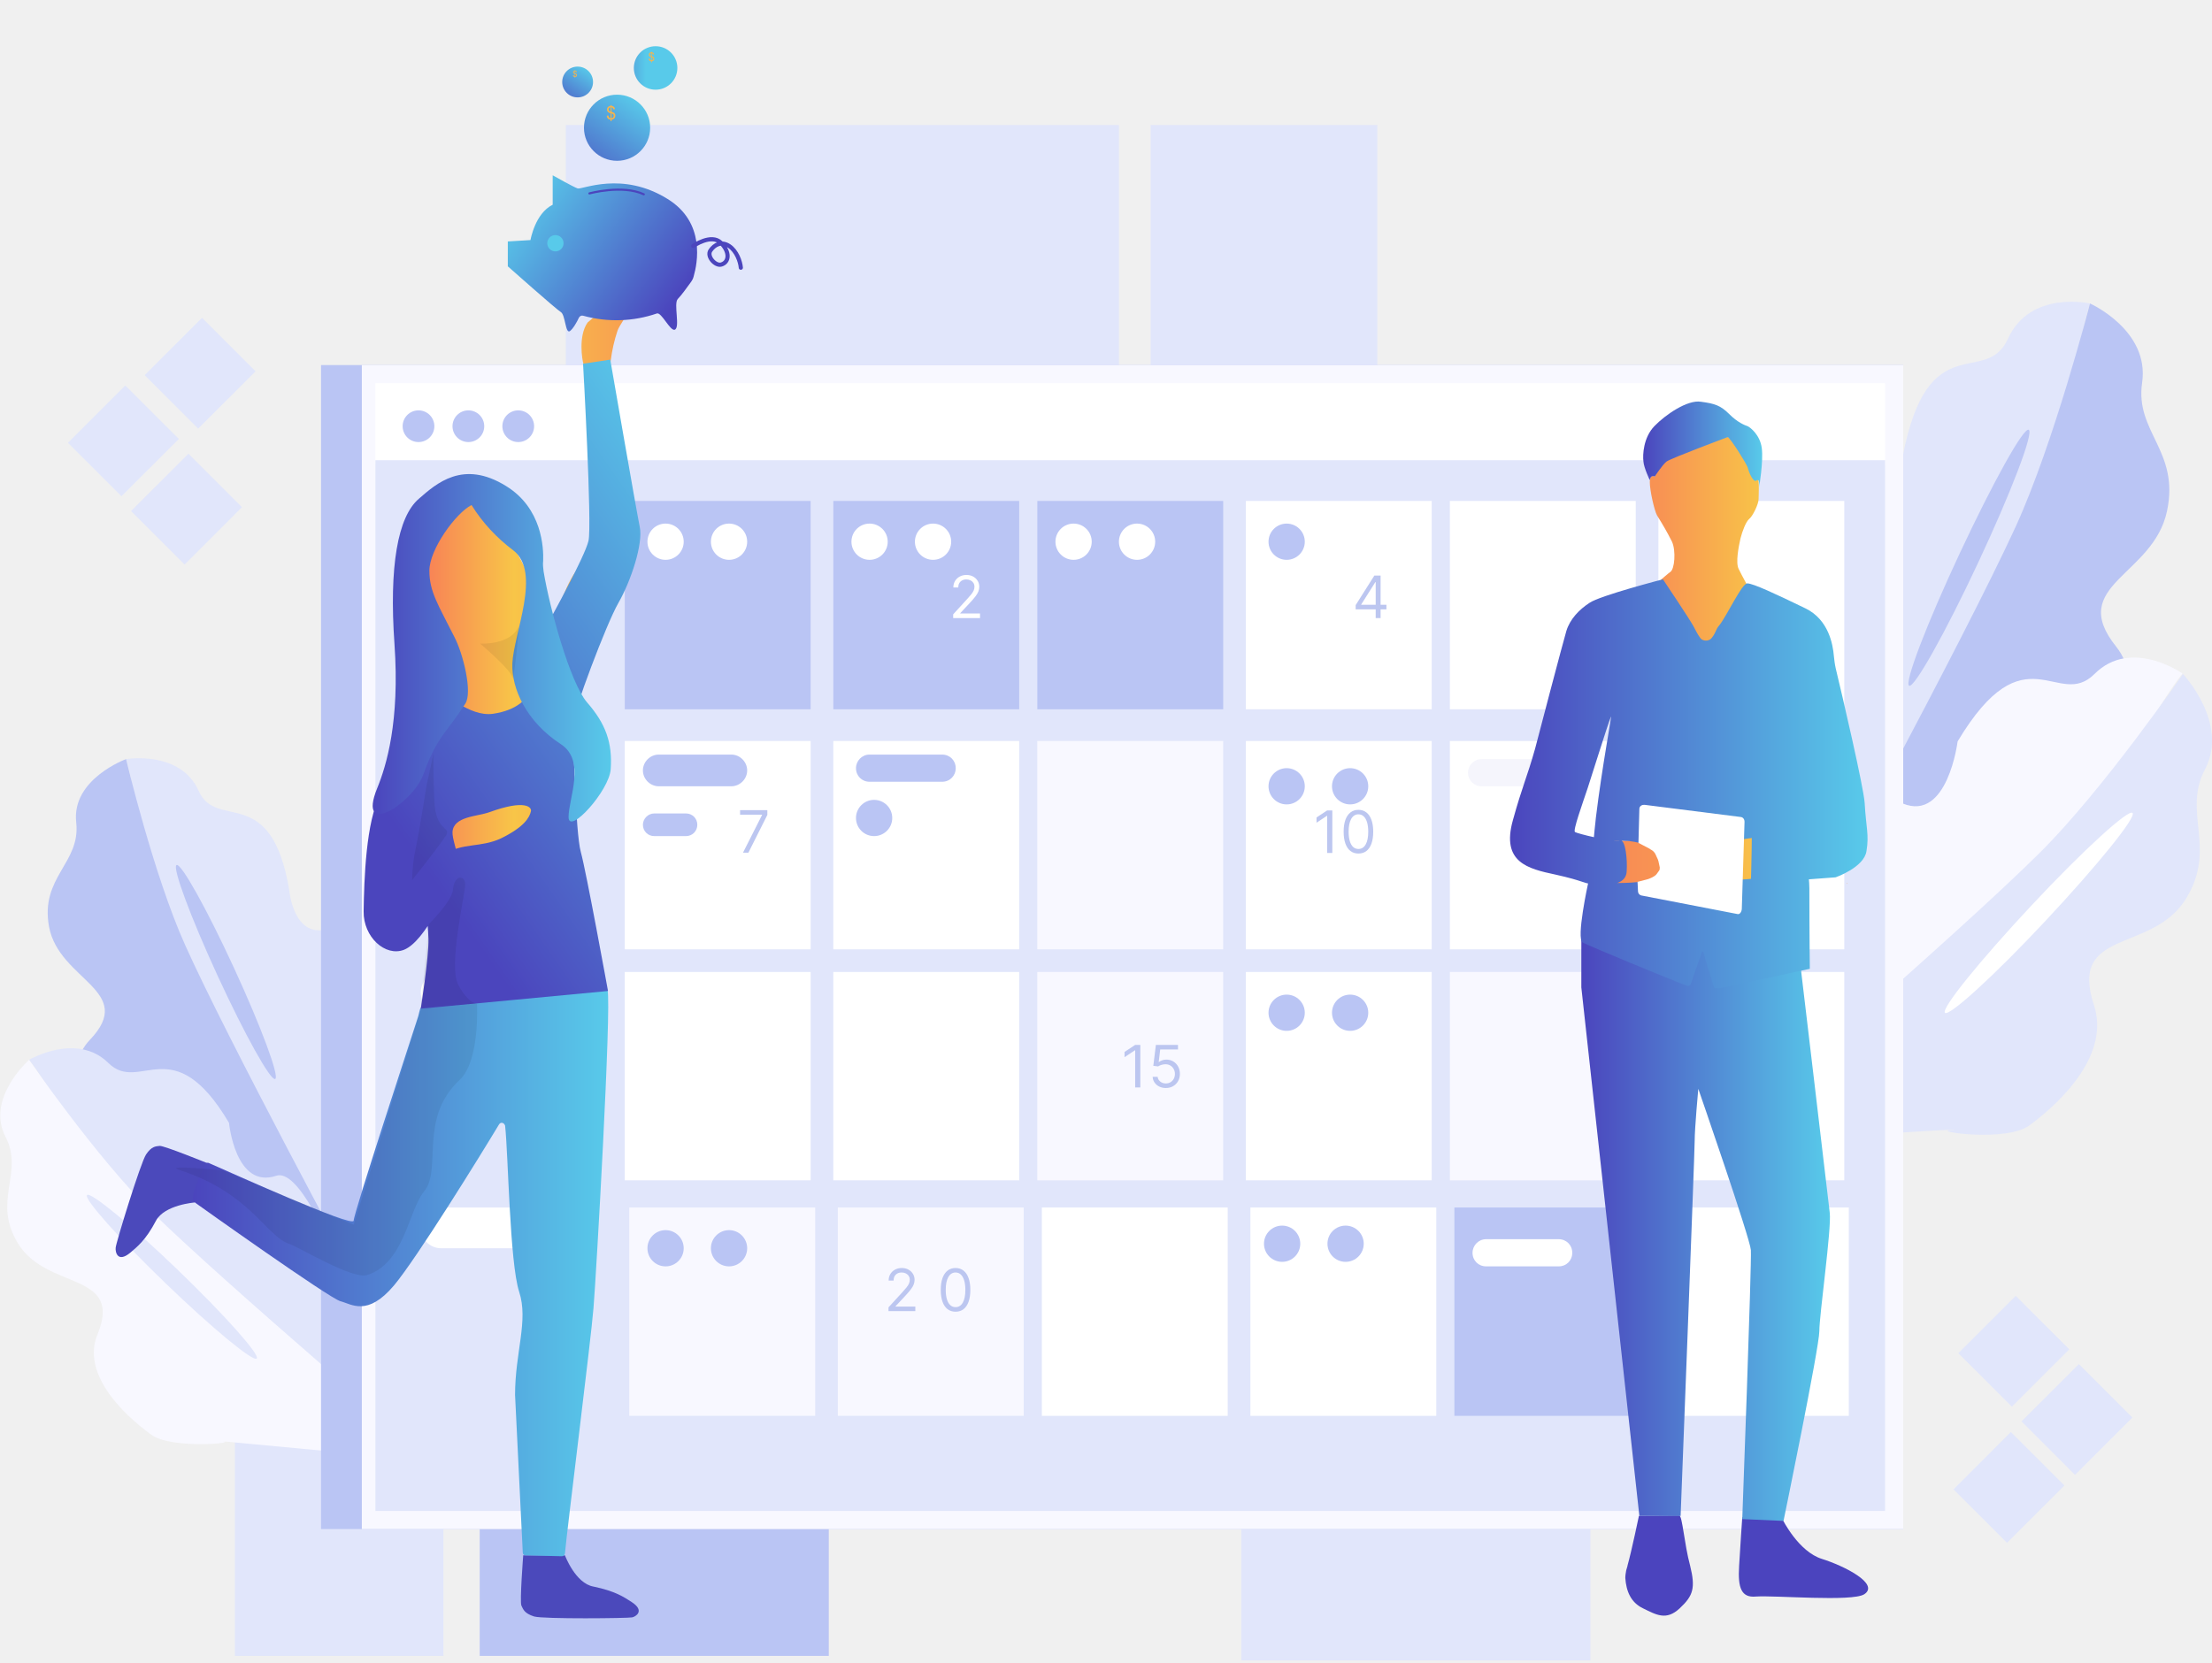
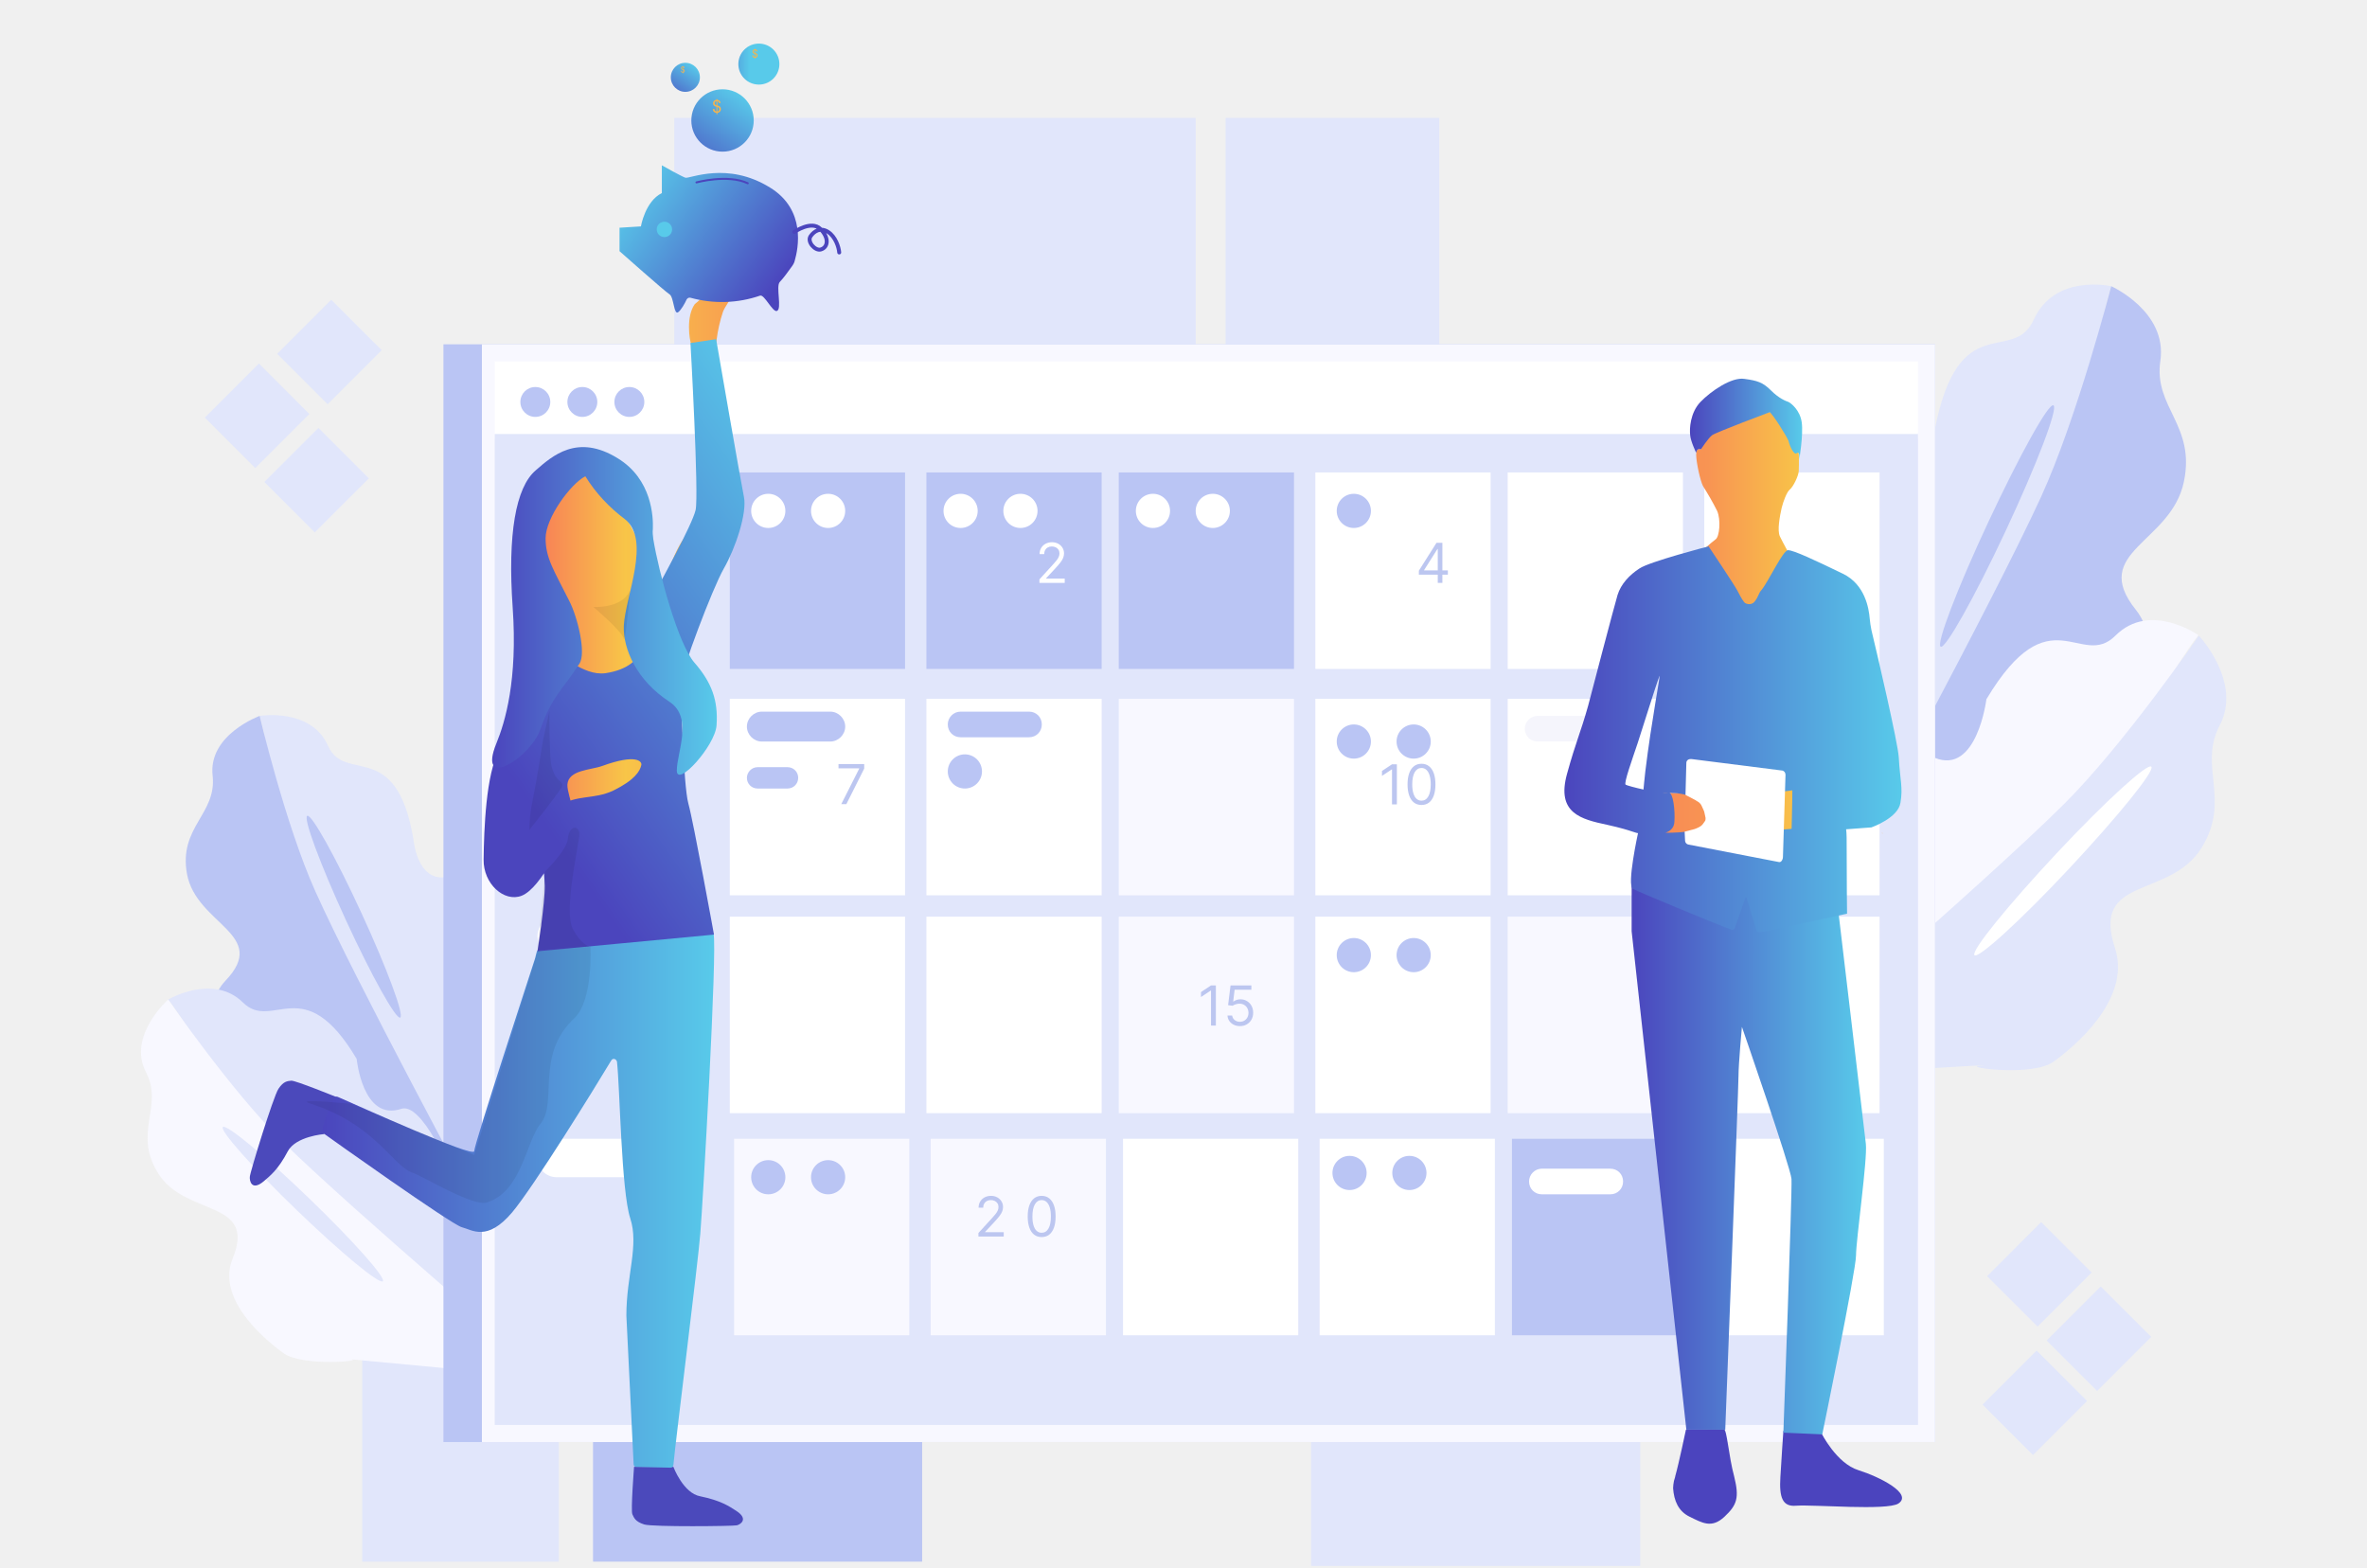
- <svg xmlns="http://www.w3.org/2000/svg" width="604" height="454" viewBox="0 0 604 454" fill="none">
+ <svg xmlns="http://www.w3.org/2000/svg" width="604" height="400" viewBox="0 0 604 454" fill="none">
  <g clip-path="url(#clip0_10_1500)">
    <path d="M34.218 105.281L18.55 120.938L33.167 135.545L48.835 119.888L34.218 105.281Z" fill="#E1E6FB" />
    <path d="M51.453 123.923L35.785 139.58L50.402 154.187L66.07 138.53L51.453 123.923Z" fill="#E1E6FB" />
    <path d="M55.17 86.809L39.502 102.466L54.119 117.074L69.787 101.416L55.17 86.809Z" fill="#E1E6FB" />
    <path d="M550.408 353.929L534.74 369.586L549.357 384.193L565.025 368.536L550.408 353.929Z" fill="#E1E6FB" />
    <path d="M567.651 372.567L551.983 388.224L566.601 402.832L582.269 387.175L567.651 372.567Z" fill="#E1E6FB" />
    <path d="M549.08 391.124L533.412 406.781L548.03 421.388L563.698 405.731L549.08 391.124Z" fill="#E1E6FB" />
    <path d="M305.528 34.147H154.506V112.08H305.528V34.147Z" fill="#E1E6FB" />
    <path d="M121.083 326.086H64.14V452.263H121.083V326.086Z" fill="#E1E6FB" />
    <path d="M91.374 337.219C91.374 337.219 41.858 256.812 39.382 235.783C36.907 214.753 34.431 207.331 34.431 207.331C34.431 207.331 49.285 204.857 54.237 215.99C59.188 227.124 74.043 213.516 78.995 243.205C78.995 243.205 80.233 258.049 91.374 253.101C102.515 248.153 91.374 337.219 91.374 337.219Z" fill="#E1E6FB" />
    <path d="M97.563 349.59C97.563 349.59 62.16 284.027 50.523 258.049C41.858 238.752 34.431 207.331 34.431 207.331C34.431 207.331 19.452 212.774 20.814 224.65C22.052 235.783 10.911 239.494 13.387 253.101C16.11 267.822 37.402 270.543 24.528 284.027C16.729 292.191 22.547 306.046 28.241 314.953C31.831 320.643 49.781 325.839 45.572 323.612C35.916 318.664 97.563 349.59 97.563 349.59Z" fill="#BAC5F4" />
    <path d="M75.138 294.695C76.38 294.124 71.361 280.58 63.927 264.444C56.494 248.308 49.461 235.691 48.219 236.262C46.977 236.834 51.996 250.378 59.429 266.513C66.863 282.649 73.896 295.267 75.138 294.695Z" fill="#BAC5F4" />
    <path d="M108.209 389.793C108.209 389.793 32.822 332.89 22.919 314.211C13.015 295.531 7.94 289.47 7.94 289.47C7.94 289.47 20.938 281.8 29.603 290.336C38.268 298.871 47.181 280.811 62.531 306.665C62.531 306.665 64.264 324.849 75.405 321.138C86.793 317.303 108.209 389.793 108.209 389.793Z" fill="#E1E6FB" />
    <path d="M118.483 399.071C118.483 399.071 61.664 350.827 41.363 330.91C26.261 316.066 7.94 289.47 7.94 289.47C7.94 289.47 -3.944 299.985 1.503 310.499C6.702 320.396 -2.334 327.942 4.969 339.693C12.768 352.435 33.688 347.239 26.632 364.434C22.299 374.825 32.822 385.711 41.363 391.896C46.81 395.854 65.378 394.123 60.674 393.628C49.781 392.638 118.483 399.071 118.483 399.071Z" fill="#F8F8FF" />
    <path d="M70.099 371.049C71.049 370.066 61.446 359.272 48.651 346.941C35.856 334.61 24.715 325.411 23.766 326.395C22.817 327.378 32.419 338.172 45.214 350.503C58.008 362.834 69.15 372.033 70.099 371.049Z" fill="#E1E6FB" />
    <path d="M501.114 238.381C501.114 238.381 559.914 142.758 563.751 117.276C567.589 91.793 570.683 82.886 570.683 82.886C570.683 82.886 554.343 79.175 548.278 92.535C542.212 105.895 526.491 88.7 519.559 124.574C519.559 124.574 517.454 142.635 505.323 136.078C493.192 129.522 501.114 238.381 501.114 238.381Z" fill="#E1E6FB" />
    <path d="M493.687 253.101C493.687 253.101 536.146 174.921 550.382 143.872C560.904 120.863 570.683 82.886 570.683 82.886C570.683 82.886 587.023 90.185 584.919 104.534C582.938 118.018 595.193 123.09 591.727 139.542C588.014 157.355 564.246 159.706 577.863 176.653C586.033 186.92 578.977 203.62 572.169 214.135C567.836 220.815 547.782 226.381 552.486 223.907C563.38 218.341 493.687 253.101 493.687 253.101Z" fill="#BAC5F4" />
    <path d="M535.156 151.046C526.119 170.344 519.93 186.549 521.292 187.291C522.653 188.034 531.071 173.066 540.107 153.768C549.144 134.47 555.333 118.265 553.972 117.399C552.61 116.533 544.192 131.749 535.156 151.046Z" fill="#BAC5F4" />
    <path d="M479.822 301.593C479.822 301.593 566.227 235.783 578.111 213.393C589.994 191.002 595.936 183.951 595.936 183.951C595.936 183.951 581.948 174.055 571.921 184.075C561.894 194.095 552.981 171.705 534.537 202.507C534.537 202.507 531.814 224.526 519.559 219.454C507.056 214.382 479.822 301.593 479.822 301.593Z" fill="#F8F8FF" />
    <path d="M468.062 312.479C468.062 312.479 533.423 256.318 556.943 232.938C574.397 215.619 596.06 184.075 596.06 184.075C596.06 184.075 608.686 197.435 602.126 210.053C595.812 221.928 605.468 231.453 596.926 245.432C587.642 260.523 564.741 253.349 571.797 274.626C576.006 287.491 563.875 300.232 554.096 307.407C547.906 311.984 527.357 309.015 532.68 308.644C544.44 307.654 468.062 312.479 468.062 312.479Z" fill="#E1E6FB" />
    <path d="M554.838 247.164C540.726 262.255 530.081 275.368 531.071 276.605C532.061 277.842 544.44 266.585 558.552 251.493C572.664 236.401 583.31 223.289 582.319 222.052C581.329 220.815 568.95 232.072 554.838 247.164Z" fill="white" />
    <path d="M226.303 326.086H130.986V452.263H226.303V326.086Z" fill="#BAC5F4" />
    <path d="M434.268 327.323H338.951V453.5H434.268V327.323Z" fill="#E1E6FB" />
    <path d="M376.087 34.147H314.193V113.317H376.087V34.147Z" fill="#E1E6FB" />
    <path d="M519.682 99.71H87.66V417.626H519.682V99.71Z" fill="#BAC5F4" />
    <path d="M519.682 99.71H98.801V417.626H519.682V99.71Z" fill="#F8F8FF" />
    <path d="M514.731 104.658H102.515V126.924H514.731V104.658Z" fill="white" />
    <path d="M514.731 125.687H102.515V412.678H514.731V125.687Z" fill="#E1E6FB" />
    <path d="M221.352 136.821H170.598V193.724H221.352V136.821Z" fill="#BAC5F4" />
    <path d="M278.294 136.821H227.541V193.724H278.294V136.821Z" fill="#BAC5F4" />
    <path d="M333.999 136.821H283.246V193.724H333.999V136.821Z" fill="#BAC5F4" />
    <path d="M390.942 136.821H340.189V193.724H390.942V136.821Z" fill="white" />
    <path d="M446.647 136.821H395.894V193.724H446.647V136.821Z" fill="white" />
    <path d="M503.59 136.821H452.836V193.724H503.59V136.821Z" fill="white" />
    <path d="M221.352 202.383H170.598V259.286H221.352V202.383Z" fill="white" />
    <path d="M278.294 202.383H227.541V259.286H278.294V202.383Z" fill="white" />
    <path d="M333.999 202.383H283.246V259.286H333.999V202.383Z" fill="#F8F8FF" />
    <path d="M390.942 202.383H340.189V259.286H390.942V202.383Z" fill="white" />
    <path d="M446.647 202.383H395.894V259.286H446.647V202.383Z" fill="white" />
    <path d="M503.59 202.383H452.836V259.286H503.59V202.383Z" fill="white" />
    <path d="M221.352 265.472H170.598V322.375H221.352V265.472Z" fill="white" />
    <path d="M278.294 265.472H227.541V322.375H278.294V265.472Z" fill="white" />
    <path d="M333.999 265.472H283.246V322.375H333.999V265.472Z" fill="#F8F8FF" />
    <path d="M390.942 265.472H340.189V322.375H390.942V265.472Z" fill="white" />
    <path d="M446.647 265.472H395.894V322.375H446.647V265.472Z" fill="#F8F8FF" />
    <path d="M503.59 265.472H452.836V322.375H503.59V265.472Z" fill="white" />
    <path d="M222.59 329.797H171.836V386.7H222.59V329.797Z" fill="#F8F8FF" />
    <path d="M279.532 329.797H228.779V386.7H279.532V329.797Z" fill="#F8F8FF" />
    <path d="M335.237 329.797H284.484V386.7H335.237V329.797Z" fill="white" />
    <path d="M392.18 329.797H341.427V386.7H392.18V329.797Z" fill="white" />
    <path d="M447.885 329.797H397.132V386.7H447.885V329.797Z" fill="#BAC5F4" />
    <path d="M504.828 329.797H454.074V386.7H504.828V329.797Z" fill="white" />
    <path d="M114.274 120.739C116.667 120.739 118.607 118.801 118.607 116.41C118.607 114.018 116.667 112.08 114.274 112.08C111.882 112.08 109.942 114.018 109.942 116.41C109.942 118.801 111.882 120.739 114.274 120.739Z" fill="#BAC5F4" />
    <path d="M127.891 120.739C130.284 120.739 132.224 118.801 132.224 116.41C132.224 114.018 130.284 112.08 127.891 112.08C125.498 112.08 123.559 114.018 123.559 116.41C123.559 118.801 125.498 120.739 127.891 120.739Z" fill="#BAC5F4" />
    <path d="M141.508 120.739C143.901 120.739 145.841 118.801 145.841 116.41C145.841 114.018 143.901 112.08 141.508 112.08C139.115 112.08 137.175 114.018 137.175 116.41C137.175 118.801 139.115 120.739 141.508 120.739Z" fill="#BAC5F4" />
    <path d="M120.464 201.146H155.125C158.219 201.146 160.695 203.62 160.695 206.713C160.695 209.805 158.219 212.279 155.125 212.279H120.464C117.369 212.279 114.893 209.805 114.893 206.713C114.893 203.744 117.369 201.146 120.464 201.146Z" fill="white" />
    <path d="M120.464 265.472H155.125C158.219 265.472 160.695 267.946 160.695 271.038C160.695 274.131 158.219 276.605 155.125 276.605H120.464C117.369 276.605 114.893 274.131 114.893 271.038C114.893 268.069 117.369 265.472 120.464 265.472Z" fill="white" />
    <path d="M120.464 329.797H155.125C158.219 329.797 160.695 332.271 160.695 335.364C160.695 338.456 158.219 340.93 155.125 340.93H120.464C117.369 340.93 114.893 338.456 114.893 335.364C114.893 332.395 117.369 329.797 120.464 329.797Z" fill="white" />
    <path d="M179.883 206.094H199.689C202.041 206.094 204.021 208.073 204.021 210.424C204.021 212.774 202.041 214.753 199.689 214.753H179.883C177.531 214.753 175.55 212.774 175.55 210.424C175.55 208.073 177.531 206.094 179.883 206.094Z" fill="#BAC5F4" />
    <path d="M178.645 222.176H187.31C189.043 222.176 190.405 223.536 190.405 225.268C190.405 227 189.043 228.361 187.31 228.361H178.645C176.912 228.361 175.55 227 175.55 225.268C175.55 223.66 176.912 222.176 178.645 222.176Z" fill="#BAC5F4" />
    <path d="M237.444 206.094H257.25C259.355 206.094 260.964 207.702 260.964 209.805C260.964 211.908 259.355 213.516 257.25 213.516H237.444C235.34 213.516 233.731 211.908 233.731 209.805C233.731 207.826 235.34 206.094 237.444 206.094Z" fill="#BAC5F4" />
    <path d="M405.797 338.456H425.603C427.707 338.456 429.317 340.064 429.317 342.167C429.317 344.27 427.707 345.878 425.603 345.878H405.797C403.692 345.878 402.083 344.27 402.083 342.167C402.083 340.188 403.692 338.456 405.797 338.456Z" fill="white" />
    <path d="M461.502 271.657H481.308C483.412 271.657 485.021 273.265 485.021 275.368C485.021 277.471 483.412 279.079 481.308 279.079H461.502C459.397 279.079 457.788 277.471 457.788 275.368C457.788 273.389 459.397 271.657 461.502 271.657Z" fill="#F5F5FC" />
    <path d="M460.264 207.331H480.07C482.174 207.331 483.784 208.939 483.784 211.042C483.784 213.145 482.174 214.753 480.07 214.753H460.264C458.159 214.753 456.55 213.145 456.55 211.042C456.55 209.063 458.159 207.331 460.264 207.331Z" fill="#F5F5FC" />
    <path d="M404.559 207.331H424.365C426.469 207.331 428.079 208.939 428.079 211.042C428.079 213.145 426.469 214.753 424.365 214.753H404.559C402.454 214.753 400.845 213.145 400.845 211.042C400.845 209.063 402.454 207.331 404.559 207.331Z" fill="#F5F5FC" />
    <path d="M238.682 228.361C241.417 228.361 243.634 226.145 243.634 223.413C243.634 220.68 241.417 218.464 238.682 218.464C235.947 218.464 233.731 220.68 233.731 223.413C233.731 226.145 235.947 228.361 238.682 228.361Z" fill="#BAC5F4" />
    <path d="M351.33 219.702C354.064 219.702 356.281 217.486 356.281 214.753C356.281 212.021 354.064 209.805 351.33 209.805C348.595 209.805 346.378 212.021 346.378 214.753C346.378 217.486 348.595 219.702 351.33 219.702Z" fill="#BAC5F4" />
    <path d="M368.66 219.702C371.395 219.702 373.612 217.486 373.612 214.753C373.612 212.021 371.395 209.805 368.66 209.805C365.926 209.805 363.709 212.021 363.709 214.753C363.709 217.486 365.926 219.702 368.66 219.702Z" fill="#BAC5F4" />
    <path d="M368.66 281.553C371.395 281.553 373.612 279.338 373.612 276.605C373.612 273.872 371.395 271.657 368.66 271.657C365.926 271.657 363.709 273.872 363.709 276.605C363.709 279.338 365.926 281.553 368.66 281.553Z" fill="#BAC5F4" />
    <path d="M351.33 281.553C354.064 281.553 356.281 279.338 356.281 276.605C356.281 273.872 354.064 271.657 351.33 271.657C348.595 271.657 346.378 273.872 346.378 276.605C346.378 279.338 348.595 281.553 351.33 281.553Z" fill="#BAC5F4" />
    <path d="M367.422 344.641C370.157 344.641 372.374 342.426 372.374 339.693C372.374 336.961 370.157 334.745 367.422 334.745C364.688 334.745 362.471 336.961 362.471 339.693C362.471 342.426 364.688 344.641 367.422 344.641Z" fill="#BAC5F4" />
    <path d="M350.092 344.641C352.827 344.641 355.043 342.426 355.043 339.693C355.043 336.961 352.827 334.745 350.092 334.745C347.357 334.745 345.14 336.961 345.14 339.693C345.14 342.426 347.357 344.641 350.092 344.641Z" fill="#BAC5F4" />
    <path d="M199.07 345.878C201.804 345.878 204.021 343.663 204.021 340.93C204.021 338.198 201.804 335.982 199.07 335.982C196.335 335.982 194.118 338.198 194.118 340.93C194.118 343.663 196.335 345.878 199.07 345.878Z" fill="#BAC5F4" />
    <path d="M181.739 345.878C184.474 345.878 186.691 343.663 186.691 340.93C186.691 338.198 184.474 335.982 181.739 335.982C179.005 335.982 176.788 338.198 176.788 340.93C176.788 343.663 179.005 345.878 181.739 345.878Z" fill="#BAC5F4" />
    <path d="M351.33 152.902C354.064 152.902 356.281 150.687 356.281 147.954C356.281 145.221 354.064 143.006 351.33 143.006C348.595 143.006 346.378 145.221 346.378 147.954C346.378 150.687 348.595 152.902 351.33 152.902Z" fill="#BAC5F4" />
    <path d="M293.149 152.902C295.884 152.902 298.101 150.687 298.101 147.954C298.101 145.221 295.884 143.006 293.149 143.006C290.414 143.006 288.198 145.221 288.198 147.954C288.198 150.687 290.414 152.902 293.149 152.902Z" fill="white" />
    <path d="M310.48 152.902C313.214 152.902 315.431 150.687 315.431 147.954C315.431 145.221 313.214 143.006 310.48 143.006C307.745 143.006 305.528 145.221 305.528 147.954C305.528 150.687 307.745 152.902 310.48 152.902Z" fill="white" />
    <path d="M237.444 152.902C240.179 152.902 242.396 150.687 242.396 147.954C242.396 145.221 240.179 143.006 237.444 143.006C234.71 143.006 232.493 145.221 232.493 147.954C232.493 150.687 234.71 152.902 237.444 152.902Z" fill="white" />
    <path d="M254.775 152.902C257.509 152.902 259.726 150.687 259.726 147.954C259.726 145.221 257.509 143.006 254.775 143.006C252.04 143.006 249.823 145.221 249.823 147.954C249.823 150.687 252.04 152.902 254.775 152.902Z" fill="white" />
    <path d="M181.739 152.902C184.474 152.902 186.691 150.687 186.691 147.954C186.691 145.221 184.474 143.006 181.739 143.006C179.005 143.006 176.788 145.221 176.788 147.954C176.788 150.687 179.005 152.902 181.739 152.902Z" fill="white" />
    <path d="M199.07 152.902C201.804 152.902 204.021 150.687 204.021 147.954C204.021 145.221 201.804 143.006 199.07 143.006C196.335 143.006 194.118 145.221 194.118 147.954C194.118 150.687 196.335 152.902 199.07 152.902Z" fill="white" />
    <path d="M370.172 166.43V165.272L375.278 157.194H376.118V158.987H375.55L371.693 165.091V165.182H378.569V166.43H370.172ZM375.641 168.812V166.078V165.539V157.194H376.98V168.812H375.641Z" fill="#BCC6F0" />
    <path d="M260.273 168.812V167.791L264.108 163.593C264.558 163.101 264.929 162.674 265.22 162.311C265.511 161.944 265.727 161.6 265.867 161.278C266.01 160.953 266.082 160.613 266.082 160.257C266.082 159.849 265.984 159.495 265.787 159.196C265.594 158.898 265.329 158.667 264.993 158.504C264.656 158.342 264.278 158.26 263.858 158.26C263.412 158.26 263.022 158.353 262.69 158.538C262.36 158.72 262.105 158.975 261.924 159.304C261.746 159.633 261.657 160.019 261.657 160.462H260.318C260.318 159.781 260.475 159.183 260.789 158.669C261.103 158.154 261.53 157.754 262.071 157.466C262.616 157.179 263.227 157.035 263.904 157.035C264.584 157.035 265.188 157.179 265.713 157.466C266.239 157.754 266.651 158.141 266.95 158.629C267.249 159.117 267.398 159.66 267.398 160.257C267.398 160.685 267.321 161.103 267.166 161.511C267.014 161.916 266.75 162.368 266.371 162.867C265.997 163.362 265.477 163.968 264.811 164.682L262.202 167.474V167.564H267.602V168.812H260.273Z" fill="white" />
    <path d="M202.876 232.891L208.073 222.611V222.52H202.082V221.272H209.525V222.588L204.351 232.891H202.876Z" fill="#BCC6F0" />
    <path d="M363.797 221.346V232.965H362.39V222.821H362.322L359.485 224.705V223.275L362.39 221.346H363.797ZM370.928 233.124C370.073 233.124 369.345 232.891 368.744 232.426C368.143 231.957 367.683 231.278 367.365 230.389C367.048 229.497 366.889 228.419 366.889 227.155C366.889 225.9 367.048 224.828 367.365 223.939C367.687 223.046 368.148 222.365 368.75 221.896C369.355 221.424 370.081 221.187 370.928 221.187C371.775 221.187 372.5 221.424 373.101 221.896C373.706 222.365 374.167 223.046 374.485 223.939C374.807 224.828 374.967 225.9 374.967 227.155C374.967 228.419 374.808 229.497 374.491 230.389C374.173 231.278 373.714 231.957 373.112 232.426C372.511 232.891 371.783 233.124 370.928 233.124ZM370.928 231.875C371.775 231.875 372.433 231.467 372.902 230.65C373.371 229.833 373.606 228.668 373.606 227.155C373.606 226.149 373.498 225.293 373.282 224.585C373.071 223.878 372.764 223.339 372.363 222.969C371.966 222.598 371.488 222.413 370.928 222.413C370.088 222.413 369.432 222.827 368.959 223.655C368.487 224.48 368.25 225.646 368.25 227.155C368.25 228.161 368.356 229.016 368.568 229.72C368.78 230.423 369.084 230.958 369.481 231.325C369.882 231.692 370.365 231.875 370.928 231.875Z" fill="#BCC6F0" />
    <path d="M311.372 285.387V297.006H309.965V286.862H309.897L307.061 288.746V287.316L309.965 285.387H311.372ZM318.345 297.165C317.679 297.165 317.08 297.032 316.546 296.767C316.013 296.503 315.586 296.14 315.264 295.678C314.943 295.217 314.767 294.691 314.737 294.101H316.098C316.151 294.627 316.389 295.062 316.813 295.406C317.24 295.746 317.751 295.916 318.345 295.916C318.821 295.916 319.245 295.805 319.615 295.582C319.99 295.359 320.283 295.052 320.495 294.663C320.71 294.269 320.818 293.825 320.818 293.33C320.818 292.823 320.707 292.371 320.483 291.974C320.264 291.573 319.961 291.257 319.576 291.026C319.19 290.796 318.749 290.678 318.254 290.674C317.898 290.671 317.533 290.726 317.159 290.839C316.785 290.949 316.476 291.091 316.234 291.264L314.918 291.106L315.622 285.387H321.658V286.635H316.802L316.393 290.062H316.461C316.699 289.873 316.998 289.716 317.358 289.591C317.717 289.466 318.091 289.404 318.481 289.404C319.192 289.404 319.825 289.574 320.381 289.914C320.941 290.251 321.38 290.712 321.697 291.299C322.019 291.885 322.18 292.554 322.18 293.307C322.18 294.048 322.013 294.71 321.68 295.292C321.351 295.871 320.898 296.329 320.319 296.665C319.74 296.998 319.082 297.165 318.345 297.165Z" fill="#BCC6F0" />
    <path d="M478.487 287.861V299.48H477.08V289.336H477.012L474.175 291.22V289.79L477.08 287.861H478.487ZM485.55 299.639C484.771 299.639 484.083 299.501 483.485 299.224C482.891 298.945 482.428 298.561 482.095 298.073C481.762 297.581 481.598 297.021 481.602 296.394C481.598 295.902 481.694 295.448 481.891 295.032C482.088 294.612 482.356 294.262 482.697 293.982C483.041 293.699 483.425 293.519 483.848 293.444V293.375C483.292 293.232 482.85 292.92 482.521 292.439C482.192 291.955 482.029 291.405 482.033 290.789C482.029 290.198 482.178 289.671 482.481 289.206C482.784 288.74 483.2 288.374 483.729 288.105C484.262 287.837 484.869 287.702 485.55 287.702C486.223 287.702 486.825 287.837 487.354 288.105C487.884 288.374 488.3 288.74 488.602 289.206C488.909 289.671 489.064 290.198 489.068 290.789C489.064 291.405 488.895 291.955 488.563 292.439C488.234 292.92 487.797 293.232 487.252 293.375V293.444C487.672 293.519 488.05 293.699 488.387 293.982C488.723 294.262 488.992 294.612 489.192 295.032C489.393 295.448 489.495 295.902 489.499 296.394C489.495 297.021 489.325 297.581 488.988 298.073C488.655 298.561 488.192 298.945 487.598 299.224C487.008 299.501 486.325 299.639 485.55 299.639ZM485.55 298.391C486.076 298.391 486.53 298.305 486.912 298.135C487.294 297.965 487.589 297.725 487.797 297.415C488.005 297.105 488.111 296.742 488.114 296.326C488.111 295.887 487.997 295.499 487.774 295.163C487.551 294.826 487.246 294.561 486.861 294.368C486.479 294.175 486.042 294.079 485.55 294.079C485.055 294.079 484.612 294.175 484.223 294.368C483.837 294.561 483.532 294.826 483.309 295.163C483.09 295.499 482.982 295.887 482.986 296.326C482.982 296.742 483.082 297.105 483.287 297.415C483.495 297.725 483.791 297.965 484.177 298.135C484.563 298.305 485.021 298.391 485.55 298.391ZM485.55 292.876C485.966 292.876 486.335 292.793 486.656 292.627C486.982 292.46 487.237 292.228 487.422 291.929C487.608 291.63 487.702 291.28 487.706 290.879C487.702 290.486 487.61 290.144 487.428 289.852C487.246 289.557 486.995 289.331 486.673 289.172C486.352 289.009 485.978 288.928 485.55 288.928C485.115 288.928 484.735 289.009 484.41 289.172C484.085 289.331 483.833 289.557 483.655 289.852C483.478 290.144 483.391 290.486 483.394 290.879C483.391 291.28 483.479 291.63 483.661 291.929C483.846 292.228 484.102 292.46 484.427 292.627C484.752 292.793 485.127 292.876 485.55 292.876Z" fill="#BCC6F0" />
    <path d="M242.608 358.103V357.081L246.443 352.883C246.893 352.392 247.264 351.964 247.555 351.601C247.846 351.234 248.062 350.89 248.202 350.569C248.346 350.243 248.417 349.903 248.417 349.547C248.417 349.139 248.319 348.785 248.122 348.487C247.93 348.188 247.665 347.957 247.328 347.794C246.992 347.632 246.613 347.55 246.194 347.55C245.747 347.55 245.358 347.643 245.025 347.828C244.696 348.01 244.441 348.265 244.259 348.594C244.081 348.923 243.992 349.309 243.992 349.752H242.653C242.653 349.071 242.81 348.473 243.124 347.959C243.438 347.445 243.866 347.044 244.406 346.756C244.951 346.469 245.562 346.325 246.239 346.325C246.92 346.325 247.523 346.469 248.049 346.756C248.574 347.044 248.987 347.431 249.285 347.919C249.584 348.407 249.734 348.95 249.734 349.547C249.734 349.975 249.656 350.393 249.501 350.801C249.35 351.206 249.085 351.658 248.707 352.157C248.332 352.653 247.812 353.258 247.147 353.973L244.537 356.764V356.854H249.938V358.103H242.608Z" fill="#BCC6F0" />
    <path d="M260.918 358.261C260.063 358.261 259.335 358.029 258.734 357.564C258.133 357.095 257.673 356.416 257.355 355.527C257.038 354.634 256.879 353.556 256.879 352.293C256.879 351.038 257.038 349.965 257.355 349.077C257.677 348.184 258.138 347.503 258.74 347.034C259.345 346.561 260.071 346.325 260.918 346.325C261.765 346.325 262.49 346.561 263.091 347.034C263.696 347.503 264.158 348.184 264.475 349.077C264.797 349.965 264.957 351.038 264.957 352.293C264.957 353.556 264.799 354.634 264.481 355.527C264.163 356.416 263.704 357.095 263.102 357.564C262.501 358.029 261.773 358.261 260.918 358.261ZM260.918 357.013C261.765 357.013 262.423 356.605 262.892 355.788C263.361 354.971 263.596 353.806 263.596 352.293C263.596 351.287 263.488 350.431 263.273 349.723C263.061 349.016 262.754 348.477 262.353 348.106C261.956 347.736 261.478 347.55 260.918 347.55C260.079 347.55 259.422 347.965 258.95 348.793C258.477 349.617 258.24 350.784 258.24 352.293C258.24 353.299 258.346 354.154 258.558 354.858C258.77 355.561 259.074 356.096 259.472 356.463C259.872 356.83 260.355 357.013 260.918 357.013Z" fill="#BCC6F0" />
    <path d="M172.455 437.542C170.351 436.182 167.999 434.573 162.057 433.336C157.105 432.47 154.258 424.801 154.258 424.801H142.87C142.87 424.801 141.879 437.542 142.375 438.532C142.87 439.522 143.117 440.635 145.841 441.501C148.44 442.243 171.589 441.996 172.579 441.748C173.446 441.625 176.293 440.016 172.455 437.542Z" fill="#4B49BB" />
    <path d="M39.877 315.324C38.392 317.551 31.584 339.693 31.584 340.807C31.46 341.92 32.079 345.013 35.545 342.167C37.402 340.559 39.754 338.827 42.601 333.385C44.953 329.055 53.123 328.436 53.123 328.436L56.589 317.674C56.589 317.674 44.705 312.85 43.591 312.974C42.477 313.097 41.363 313.097 39.877 315.324Z" fill="#4B49BB" />
    <path d="M114.893 275.244C114.646 275.368 114.275 277.471 114.151 277.718C112.418 283.161 96.573 331.405 96.573 333.385C96.573 335.487 62.531 320.025 57.084 317.674C56.589 317.427 56.218 317.674 55.97 318.045C54.856 320.396 51.761 327.323 52.875 328.189C54.237 329.179 90.012 354.661 92.983 355.404C95.954 356.146 100.286 359.733 107.59 351.074C113.903 343.528 131.481 315.076 136.309 307.036C136.556 306.665 137.052 306.541 137.423 306.788C137.671 306.912 137.794 307.159 137.918 307.407C138.785 315.076 139.156 344.765 141.756 352.806C144.355 360.723 140.642 369.258 140.642 381.01L142.746 424.059C142.746 424.554 143.117 424.801 143.489 424.801L153.392 425.048C153.887 425.048 154.134 424.801 154.258 424.306C154.877 417.379 161.438 365.3 162.057 357.259C162.8 348.476 167.009 274.873 165.894 270.42C165.028 267.575 120.34 274.378 114.893 275.244Z" fill="url(#paint0_linear_10_1500)" />
    <path d="M118.607 145.727C118.607 145.727 121.083 135.831 123.063 135.831C125.044 135.831 137.052 137.315 138.537 144.366C140.023 151.418 145.469 155.376 145.469 163.788C145.469 172.323 148.935 176.158 148.935 176.158C148.935 176.158 152.897 163.664 155.867 158.221C158.838 152.778 164.038 149.438 164.038 145.727C164.038 142.016 159.705 100.576 159.334 99.462C158.962 98.349 157.848 91.793 160.448 88.082C160.448 88.082 168.37 81.525 169.36 78.928C170.103 76.701 172.703 75.464 174.188 78.062C175.674 80.659 169.608 87.587 168.618 90.308C167.751 92.906 167.132 95.627 166.761 98.473C166.761 99.215 165.275 110.224 165.275 115.667C165.275 121.11 168.618 138.429 168.618 143.995C168.618 149.438 156.486 171.457 155.372 175.54C154.258 179.622 118.978 218.093 118.236 219.207C117.493 220.32 113.903 228.732 113.903 231.701C113.903 234.67 113.903 244.195 115.389 242.339C116.874 240.484 122.94 225.887 124.054 224.031C125.168 222.176 133.833 220.444 137.918 219.33C142.003 218.217 148.069 220.444 147.326 223.042C146.583 225.639 134.7 230.464 130.862 231.33C128.51 231.948 117.988 243.452 117.245 246.792C116.503 250.132 106.971 245.308 106.971 240.607C106.971 235.907 108.085 211.661 109.571 208.321C111.056 204.981 117.741 190.755 121.33 183.333C125.044 175.911 116.998 172.323 115.512 167.128C113.656 162.056 118.607 145.727 118.607 145.727Z" fill="url(#paint1_linear_10_1500)" />
    <path d="M150.173 169.231C150.173 169.231 159.705 152.036 160.695 147.706C161.686 143.377 159.21 99.339 159.21 99.339L166.637 98.225C166.637 98.225 173.693 139.047 174.683 143.872C175.674 148.572 172.208 158.84 168.865 164.654C165.523 170.468 156.486 194.59 156.486 197.435C156.486 200.28 157.105 227.371 158.591 232.69C160.076 238.01 166.018 270.667 166.018 270.667L114.893 275.492C114.893 275.492 117.122 261.266 116.998 256.441C116.626 246.05 113.779 238.257 121.33 233.309C126.406 230.093 131.234 231.577 136.804 228.979C143.117 225.887 144.603 223.289 144.974 221.557C145.222 220.567 143.612 218.217 133.709 221.804C130.367 223.041 123.806 222.918 123.559 227.247C123.435 230.835 128.139 238.628 122.568 242.092C122.568 242.092 116.255 257.06 110.313 259.41C105.238 261.389 99.172 255.946 99.296 248.895C99.42 240.36 99.915 224.155 103.876 217.104C107.714 210.053 118.36 191.868 120.216 190.384C122.073 188.9 127.891 195.827 134.576 194.961C141.26 193.971 144.108 190.879 145.593 187.539C146.955 184.075 150.173 169.231 150.173 169.231Z" fill="url(#paint2_linear_10_1500)" />
    <path d="M128.758 137.934C131.729 142.758 135.69 146.964 140.146 150.304C147.945 156.242 140.27 172.942 139.899 181.23C139.651 187.91 143.612 197.064 153.144 203.249C160.076 207.826 155.249 217.97 155.249 223.165C155.249 228.237 166.39 215.99 166.761 210.053C167.256 202.878 165.399 197.682 160.324 191.868C155.62 186.425 150.049 165.891 148.44 156.118C148.316 155.129 148.193 154.139 148.316 153.149C148.44 149.686 148.069 138.8 138.166 132.738C126.406 125.44 119.102 132.12 114.398 136.202C108.58 141.15 106.228 154.758 107.714 175.911C109.199 197.064 105.486 209.187 103.01 215.248C97.316 229.227 112.789 219.454 115.636 211.413C119.35 201.146 121.826 200.28 127.025 192.239C129.129 189.147 126.406 178.385 124.054 173.931C119.721 165.272 117.245 161.685 117.245 155.871C117.245 150.057 124.425 140.161 128.758 137.934Z" fill="url(#paint3_linear_10_1500)" />
    <path opacity="0.07" d="M131.11 175.787C131.11 175.787 139.404 176.282 141.632 171.086C141.879 170.468 140.27 187.168 139.899 184.941C139.28 182.714 131.11 175.787 131.11 175.787Z" fill="black" />
    <path opacity="0.07" d="M116.503 214.382C116.503 214.382 114.646 226.258 113.532 231.577C112.913 234.546 112.542 237.391 112.542 240.36C112.542 240.36 119.597 231.577 121.826 228.113C123.187 225.887 118.979 227 118.607 218.959C118.236 210.919 118.36 205.847 118.36 205.847L116.503 214.382Z" fill="black" />
    <path opacity="0.07" d="M117.122 252.359C117.122 252.359 123.435 246.174 123.682 242.958C124.054 238.752 127.025 238.999 127.025 241.597C127.025 244.195 122.321 263.863 125.168 269.059C128.015 274.255 130.243 274.131 130.243 274.131L114.893 275.244L117.122 252.359Z" fill="black" />
    <path opacity="0.07" d="M130.243 274.131C130.243 274.131 131.11 289.717 125.539 294.913C114.151 305.551 120.835 319.406 115.76 325.468C111.551 330.539 110.437 345.013 100.286 348.229C96.325 349.59 81.842 340.683 78.871 339.693C72.681 337.59 68.225 325.715 48.914 319.53C44.334 318.045 60.798 319.653 60.798 319.653L96.573 334.498L115.017 275.368L130.243 274.131Z" fill="black" />
    <path d="M458.531 413.915H456.798L447.514 414.039C447.514 414.039 445.533 423.564 444.419 427.522C444.419 427.77 444.171 428.388 444.048 428.883C443.924 429.625 443.8 430.244 443.8 430.986C444.048 434.573 445.285 437.666 448.628 439.274C452.218 441.006 454.941 442.738 458.655 439.274C462.368 435.81 462.987 433.708 461.502 427.646C459.892 421.708 459.397 414.039 458.531 413.915Z" fill="#4B44BE" />
    <path d="M497.524 425.791C491.087 423.811 486.755 415.028 486.755 415.028L475.737 414.41C475.737 414.41 475.118 423.316 474.871 427.77C474.5 433.708 475.49 436.429 479.451 436.058C484.65 435.687 505.694 437.542 509.037 435.439C513.369 432.594 503.466 427.646 497.524 425.791Z" fill="#4B44BE" />
    <path d="M431.792 256.565V269.677L447.637 414.039H458.902C458.902 414.039 462.74 315.076 462.74 311.613C462.74 308.149 463.73 297.387 463.73 297.387C463.73 297.387 477.842 338.085 478.089 341.425C478.337 344.765 475.737 414.905 475.737 414.905L487.002 415.399C487.002 415.399 496.781 368.021 496.781 363.568C496.781 359.115 500.124 335.735 499.629 331.282C499.133 326.828 490.84 257.06 490.84 257.06L473.633 256.565H431.792Z" fill="url(#paint4_linear_10_1500)" />
    <path d="M504.456 241.35L504.332 241.102C504.332 241.35 504.332 241.473 504.456 241.35ZM471.528 228.732L465.215 231.33L464.844 239.989L471.776 242.71C471.776 242.71 479.327 242.463 479.327 242.339C479.327 241.968 482.298 242.092 483.66 242.958L507.18 234.917L508.046 229.35C508.046 229.35 509.779 236.401 501.98 222.176L471.528 228.732ZM499.505 200.156L499.01 197.311L497.772 197.064L499.505 200.156ZM456.179 124.698C453.332 125.935 451.846 130.141 451.846 130.141C451.846 130.141 450.484 129.275 450.484 131.625C450.484 133.975 451.722 139.418 452.465 140.779C453.951 143.129 455.312 145.48 456.55 147.954C457.664 150.428 457.293 155.5 456.055 156.242C454.817 156.984 433.525 176.158 433.525 176.158L415.947 230.216V232.319L418.671 233.309L421.518 235.659C421.765 235.659 425.355 237.638 425.85 238.01C428.698 239.37 431.669 240.484 434.639 241.102C436.62 241.473 445.409 241.35 445.409 241.35L454.322 241.102L452.836 229.721L439.591 229.598L421.518 228.732L439.839 186.673L497.524 196.94C487.25 178.385 475.737 157.603 474.747 155.376C473.88 153.644 474.747 149.315 475.242 147.088C475.737 145.109 476.728 142.511 477.594 141.769C478.584 141.026 480.194 137.687 480.194 136.326C480.194 134.965 480.565 129.275 479.451 130.512C479.08 130.883 477.718 128.78 477.223 126.553C476.48 123.461 474.252 121.234 471.776 119.255C471.776 119.255 459.026 123.461 456.179 124.574" fill="url(#paint5_linear_10_1500)" />
    <path d="M434.021 164.654C431.173 166.509 428.698 169.107 427.707 172.323C426.717 175.663 420.032 201.146 419.166 204.486C416.938 212.403 415.7 214.63 413.1 224.031C409.882 235.535 417.185 237.267 424.736 238.875C432.535 240.607 432.535 241.35 434.392 241.35C434.64 241.35 443.924 243.205 444.171 238.01C444.419 234.67 443.8 229.474 442.562 229.598C439.715 229.969 430.554 227.619 430.059 227.247C429.44 226.876 432.04 219.702 433.525 215.248C434.64 211.908 438.848 198.301 439.839 195.827C440.334 194.466 437.487 209.063 435.754 223.413C435.754 223.907 435.011 229.474 435.258 229.474C437.363 229.474 443.057 229.598 444.914 229.721C452.96 230.711 454.569 234.546 454.074 237.638C453.208 242.958 433.525 240.484 433.649 241.226C433.649 241.226 430.307 256.441 432.164 257.431C433.773 258.297 455.807 267.451 460.511 269.183C461.006 269.43 461.625 269.183 461.749 268.564L464.72 260.029C464.72 259.905 464.844 259.905 464.968 259.905C464.968 259.905 465.092 259.905 465.092 260.029L467.939 269.43C467.939 269.677 468.186 269.925 468.434 269.925H469.672L494.182 264.606C494.182 264.606 494.058 254.957 494.058 242.587C494.058 241.35 493.811 236.773 492.944 237.638C492.077 238.504 471.652 241.226 469.424 240.236C464.72 238.257 465.958 233.309 467.567 231.33C469.424 228.979 493.563 227.866 493.687 226.134C494.058 218.588 493.439 198.672 493.068 201.146C492.449 204.857 478.337 225.268 478.337 228.856C478.337 232.443 478.089 241.35 478.089 241.35L501.238 239.618C501.238 239.618 509.037 236.896 509.655 232.443C510.398 227.99 509.532 226.01 509.16 219.33C508.913 215.125 502.971 189.642 501.238 182.467C500.99 181.354 500.866 180.24 500.743 179.127C500.495 176.158 499.381 169.231 492.944 166.138C485.022 162.303 478.708 159.335 477.099 159.335C475.614 159.335 471.529 168.241 469.424 170.839C468.434 171.952 468.681 172.571 467.444 174.179C466.825 175.045 465.587 175.168 464.72 174.674C464.473 174.55 464.349 174.303 464.225 174.179C463.482 173.189 462.987 172.076 462.368 170.963C461.378 169.107 454.074 158.221 454.074 158.221C454.074 158.221 436.868 162.674 434.021 164.654Z" fill="url(#paint6_linear_10_1500)" />
    <path d="M471.776 119.378C471.776 119.378 456.179 125.193 455.065 126.058C453.951 126.924 451.846 130.141 451.846 130.141C451.846 130.141 450.732 129.522 450.484 131.13C450.484 131.13 448.875 127.79 448.751 126.058C448.504 124.203 448.751 119.502 451.722 116.41C454.693 113.317 460.759 109.111 464.473 109.73C468.186 110.224 469.795 110.719 472.147 113.07C474.499 115.42 476.48 116.162 477.223 116.41C477.966 116.781 480.565 118.76 481.06 122.347C481.555 125.935 480.318 133.233 480.318 133.233C480.318 133.233 480.689 130.388 479.575 131.254C478.832 131.872 477.594 129.275 477.223 127.667C476.604 126.182 472.643 119.873 471.776 119.378Z" fill="url(#paint7_linear_10_1500)" />
    <path d="M449.123 219.825L475.49 223.165C475.985 223.289 476.356 223.784 476.356 224.402L475.614 248.153C475.614 248.895 475.118 249.885 474.376 249.638L448.133 244.566C447.637 244.442 447.266 243.947 447.266 243.452L447.142 240.855L449.989 240.113C450.732 239.865 451.475 239.494 451.97 239.123C452.094 238.999 452.218 238.875 452.341 238.752L452.96 237.886C453.208 237.638 453.208 237.267 453.208 236.896C453.084 236.401 452.96 235.659 452.836 235.164C452.836 235.041 452.713 234.917 452.713 234.793L452.094 233.433C451.846 232.814 451.351 232.319 450.608 231.948L450.237 231.701L447.39 230.216L447.637 220.939C447.637 220.32 448.133 219.825 448.875 219.825C449.123 219.825 449.123 219.825 449.123 219.825Z" fill="white" />
    <path d="M138.785 65.939L144.85 65.568C144.85 65.568 146.088 58.269 150.916 55.919V47.878C150.916 47.878 156.61 51.094 157.724 51.466C158.962 51.837 169.856 46.641 182.234 54.311C192.757 60.743 190.405 72 189.414 75.464C189.29 76.082 188.919 76.701 188.548 77.196C187.681 78.433 185.948 80.783 185.082 81.649C183.844 82.886 185.824 89.566 184.215 90.061C182.977 90.432 180.625 85.237 179.387 85.608C172.95 87.834 165.894 88.082 159.21 86.226C158.715 86.102 158.343 86.35 158.096 86.721C157.601 87.834 156.486 89.814 155.62 90.432C154.382 91.298 154.382 85.979 153.144 85.237C151.906 84.494 138.661 72.743 138.661 72.743V65.939H138.785Z" fill="url(#paint8_linear_10_1500)" />
    <path d="M189.29 67.176C189.29 67.176 194.242 63.712 196.842 66.31C199.441 68.908 199.07 71.629 196.965 72.248C195.356 72.743 192.88 70.021 193.994 68.413C195.108 66.805 196.965 65.815 199.07 67.176C201.174 68.537 202.164 71.505 202.288 73.114" stroke="#4B45BD" stroke-width="1.141" stroke-miterlimit="10" stroke-linecap="round" />
    <path d="M151.659 68.66C152.889 68.66 153.887 67.663 153.887 66.434C153.887 65.204 152.889 64.207 151.659 64.207C150.428 64.207 149.431 65.204 149.431 66.434C149.431 67.663 150.428 68.66 151.659 68.66Z" fill="#58CAEA" />
    <path d="M160.943 52.826C160.943 52.826 169.979 50.352 175.798 53.074" stroke="#4B45BD" stroke-width="0.571" stroke-linecap="round" stroke-linejoin="round" />
    <path d="M168.494 43.92C173.485 43.92 177.531 39.877 177.531 34.889C177.531 29.902 173.485 25.859 168.494 25.859C163.503 25.859 159.457 29.902 159.457 34.889C159.457 39.877 163.503 43.92 168.494 43.92Z" fill="url(#paint9_linear_10_1500)" />
    <path d="M166.733 33.107V32.671C166.515 32.644 166.338 32.596 166.201 32.526C166.065 32.455 165.948 32.342 165.848 32.185C165.749 32.029 165.692 31.837 165.676 31.612L166.114 31.529C166.148 31.763 166.207 31.935 166.293 32.045C166.415 32.2 166.562 32.286 166.733 32.304V30.917C166.554 30.883 166.371 30.814 166.184 30.709C166.045 30.632 165.938 30.524 165.862 30.387C165.788 30.25 165.751 30.095 165.751 29.92C165.751 29.611 165.861 29.36 166.08 29.168C166.227 29.039 166.444 28.96 166.733 28.931V28.723H166.99V28.931C167.243 28.955 167.444 29.029 167.592 29.153C167.782 29.311 167.897 29.528 167.936 29.804L167.486 29.872C167.46 29.701 167.406 29.57 167.324 29.48C167.243 29.388 167.132 29.328 166.99 29.299V30.554C167.209 30.609 167.354 30.652 167.425 30.683C167.561 30.742 167.671 30.815 167.757 30.9C167.842 30.986 167.907 31.087 167.953 31.205C167.999 31.323 168.023 31.45 168.023 31.587C168.023 31.889 167.927 32.141 167.735 32.342C167.543 32.544 167.295 32.652 166.99 32.667V33.107H166.733ZM166.733 29.294C166.564 29.32 166.43 29.387 166.332 29.497C166.235 29.607 166.186 29.736 166.186 29.887C166.186 30.035 166.228 30.159 166.31 30.259C166.394 30.359 166.535 30.439 166.733 30.499V29.294ZM166.99 32.304C167.159 32.283 167.299 32.209 167.408 32.084C167.52 31.958 167.575 31.802 167.575 31.616C167.575 31.458 167.536 31.332 167.457 31.237C167.379 31.14 167.224 31.053 166.99 30.978V32.304Z" fill="#F9B449" />
    <path d="M179.016 24.498C182.298 24.498 184.958 21.84 184.958 18.561C184.958 15.281 182.298 12.623 179.016 12.623C175.734 12.623 173.074 15.281 173.074 18.561C173.074 21.84 175.734 24.498 179.016 24.498Z" fill="url(#paint10_linear_10_1500)" />
    <path d="M177.811 17.036V16.75C177.668 16.731 177.551 16.7 177.461 16.654C177.372 16.607 177.294 16.532 177.229 16.429C177.164 16.326 177.126 16.201 177.116 16.052L177.404 15.998C177.426 16.152 177.465 16.265 177.522 16.337C177.602 16.439 177.699 16.496 177.811 16.507V15.595C177.694 15.573 177.573 15.527 177.45 15.458C177.359 15.407 177.288 15.336 177.238 15.246C177.189 15.156 177.165 15.053 177.165 14.939C177.165 14.735 177.237 14.57 177.381 14.444C177.478 14.359 177.621 14.307 177.811 14.287V14.15H177.98V14.287C178.147 14.303 178.279 14.352 178.377 14.434C178.502 14.538 178.577 14.681 178.603 14.862L178.307 14.907C178.29 14.794 178.254 14.708 178.2 14.649C178.147 14.588 178.074 14.549 177.98 14.53V15.356C178.125 15.392 178.22 15.42 178.267 15.44C178.356 15.48 178.429 15.527 178.485 15.584C178.541 15.64 178.584 15.707 178.614 15.784C178.645 15.862 178.66 15.946 178.66 16.036C178.66 16.235 178.597 16.4 178.471 16.533C178.344 16.666 178.181 16.737 177.98 16.746V17.036H177.811ZM177.811 14.526C177.7 14.543 177.612 14.588 177.547 14.66C177.483 14.732 177.452 14.818 177.452 14.916C177.452 15.014 177.479 15.096 177.533 15.162C177.588 15.228 177.681 15.28 177.811 15.319V14.526ZM177.98 16.507C178.092 16.494 178.184 16.445 178.256 16.363C178.329 16.28 178.366 16.177 178.366 16.055C178.366 15.951 178.34 15.868 178.288 15.805C178.237 15.741 178.134 15.685 177.98 15.635V16.507Z" fill="#F9B449" />
    <path d="M157.724 26.601C160.049 26.601 161.933 24.718 161.933 22.395C161.933 20.073 160.049 18.189 157.724 18.189C155.4 18.189 153.516 20.073 153.516 22.395C153.516 24.718 155.4 26.601 157.724 26.601Z" fill="url(#paint11_linear_10_1500)" />
    <path d="M156.944 21.238V21.032C156.841 21.02 156.758 20.997 156.693 20.964C156.629 20.931 156.574 20.877 156.527 20.803C156.48 20.73 156.453 20.64 156.446 20.533L156.652 20.495C156.668 20.605 156.696 20.686 156.736 20.737C156.794 20.81 156.863 20.851 156.944 20.859V20.206C156.86 20.19 156.773 20.158 156.685 20.108C156.62 20.072 156.569 20.021 156.534 19.957C156.499 19.892 156.481 19.819 156.481 19.737C156.481 19.591 156.533 19.473 156.636 19.382C156.705 19.322 156.808 19.284 156.944 19.271V19.173H157.065V19.271C157.184 19.282 157.278 19.317 157.348 19.376C157.438 19.45 157.492 19.552 157.51 19.682L157.298 19.714C157.286 19.634 157.261 19.572 157.222 19.529C157.184 19.486 157.131 19.458 157.065 19.444V20.035C157.168 20.061 157.236 20.081 157.27 20.096C157.334 20.124 157.386 20.158 157.426 20.198C157.466 20.239 157.497 20.287 157.518 20.342C157.54 20.397 157.551 20.457 157.551 20.522C157.551 20.664 157.506 20.783 157.416 20.878C157.325 20.973 157.208 21.023 157.065 21.03V21.238H156.944ZM156.944 19.442C156.864 19.454 156.801 19.486 156.755 19.537C156.709 19.589 156.686 19.65 156.686 19.721C156.686 19.791 156.706 19.849 156.744 19.896C156.784 19.944 156.85 19.981 156.944 20.009V19.442ZM157.065 20.859C157.144 20.849 157.21 20.815 157.262 20.756C157.314 20.696 157.34 20.623 157.34 20.536C157.34 20.461 157.322 20.402 157.285 20.357C157.248 20.311 157.175 20.27 157.065 20.235V20.859Z" fill="#F9B449" />
  </g>
  <defs>
    <linearGradient id="paint0_linear_10_1500" x1="52.685" y1="347.361" x2="165.956" y2="347.361" gradientUnits="userSpaceOnUse">
      <stop stop-color="#4B45BD" />
      <stop offset="1" stop-color="#58CAEA" />
    </linearGradient>
    <linearGradient id="paint1_linear_10_1500" x1="106.582" y1="162.298" x2="174.137" y2="162.298" gradientUnits="userSpaceOnUse">
      <stop offset="0.11" stop-color="#F87B58" />
      <stop offset="0.5" stop-color="#F8C548" />
      <stop offset="1" stop-color="#F89C51" />
    </linearGradient>
    <linearGradient id="paint2_linear_10_1500" x1="106.681" y1="223.821" x2="212.297" y2="150.261" gradientUnits="userSpaceOnUse">
      <stop stop-color="#4B45BD" />
      <stop offset="1" stop-color="#58CAEA" />
    </linearGradient>
    <linearGradient id="paint3_linear_10_1500" x1="101.896" y1="177.083" x2="166.841" y2="177.083" gradientUnits="userSpaceOnUse">
      <stop stop-color="#4B45BD" />
      <stop offset="1" stop-color="#58CAEA" />
    </linearGradient>
    <linearGradient id="paint4_linear_10_1500" x1="431.734" y1="335.898" x2="499.63" y2="335.898" gradientUnits="userSpaceOnUse">
      <stop stop-color="#4B45BD" />
      <stop offset="1" stop-color="#58CAEA" />
    </linearGradient>
    <linearGradient id="paint5_linear_10_1500" x1="415.993" y1="181.161" x2="508.162" y2="181.161" gradientUnits="userSpaceOnUse">
      <stop stop-color="#F87B58" />
      <stop offset="0.41" stop-color="#F89453" />
      <stop offset="0.71" stop-color="#F8C548" />
      <stop offset="1" stop-color="#F89C51" />
    </linearGradient>
    <linearGradient id="paint6_linear_10_1500" x1="412.337" y1="214.04" x2="509.761" y2="214.04" gradientUnits="userSpaceOnUse">
      <stop stop-color="#4B45BD" />
      <stop offset="1" stop-color="#58CAEA" />
    </linearGradient>
    <linearGradient id="paint7_linear_10_1500" x1="448.665" y1="121.377" x2="481.096" y2="121.377" gradientUnits="userSpaceOnUse">
      <stop stop-color="#4B45BD" />
      <stop offset="1" stop-color="#58CAEA" />
    </linearGradient>
    <linearGradient id="paint8_linear_10_1500" x1="184.007" y1="83.394" x2="142.299" y2="53.067" gradientUnits="userSpaceOnUse">
      <stop stop-color="#4B45BD" />
      <stop offset="1" stop-color="#58CAEA" />
    </linearGradient>
    <linearGradient id="paint9_linear_10_1500" x1="156.767" y1="52.368" x2="173.877" y2="26.864" gradientUnits="userSpaceOnUse">
      <stop stop-color="#4B45BD" />
      <stop offset="1" stop-color="#58CAEA" />
    </linearGradient>
    <linearGradient id="paint10_linear_10_1500" x1="160.428" y1="34.954" x2="176.397" y2="34.954" gradientUnits="userSpaceOnUse">
      <stop stop-color="#4B45BD" />
      <stop offset="1" stop-color="#58CAEA" />
    </linearGradient>
    <linearGradient id="paint11_linear_10_1500" x1="152.229" y1="30.655" x2="160.292" y2="18.64" gradientUnits="userSpaceOnUse">
      <stop stop-color="#4B45BD" />
      <stop offset="1" stop-color="#58CAEA" />
    </linearGradient>
    <clipPath id="clip0_10_1500">
      <rect width="604" height="453" fill="white" transform="translate(0 0.5)" />
    </clipPath>
  </defs>
</svg>
